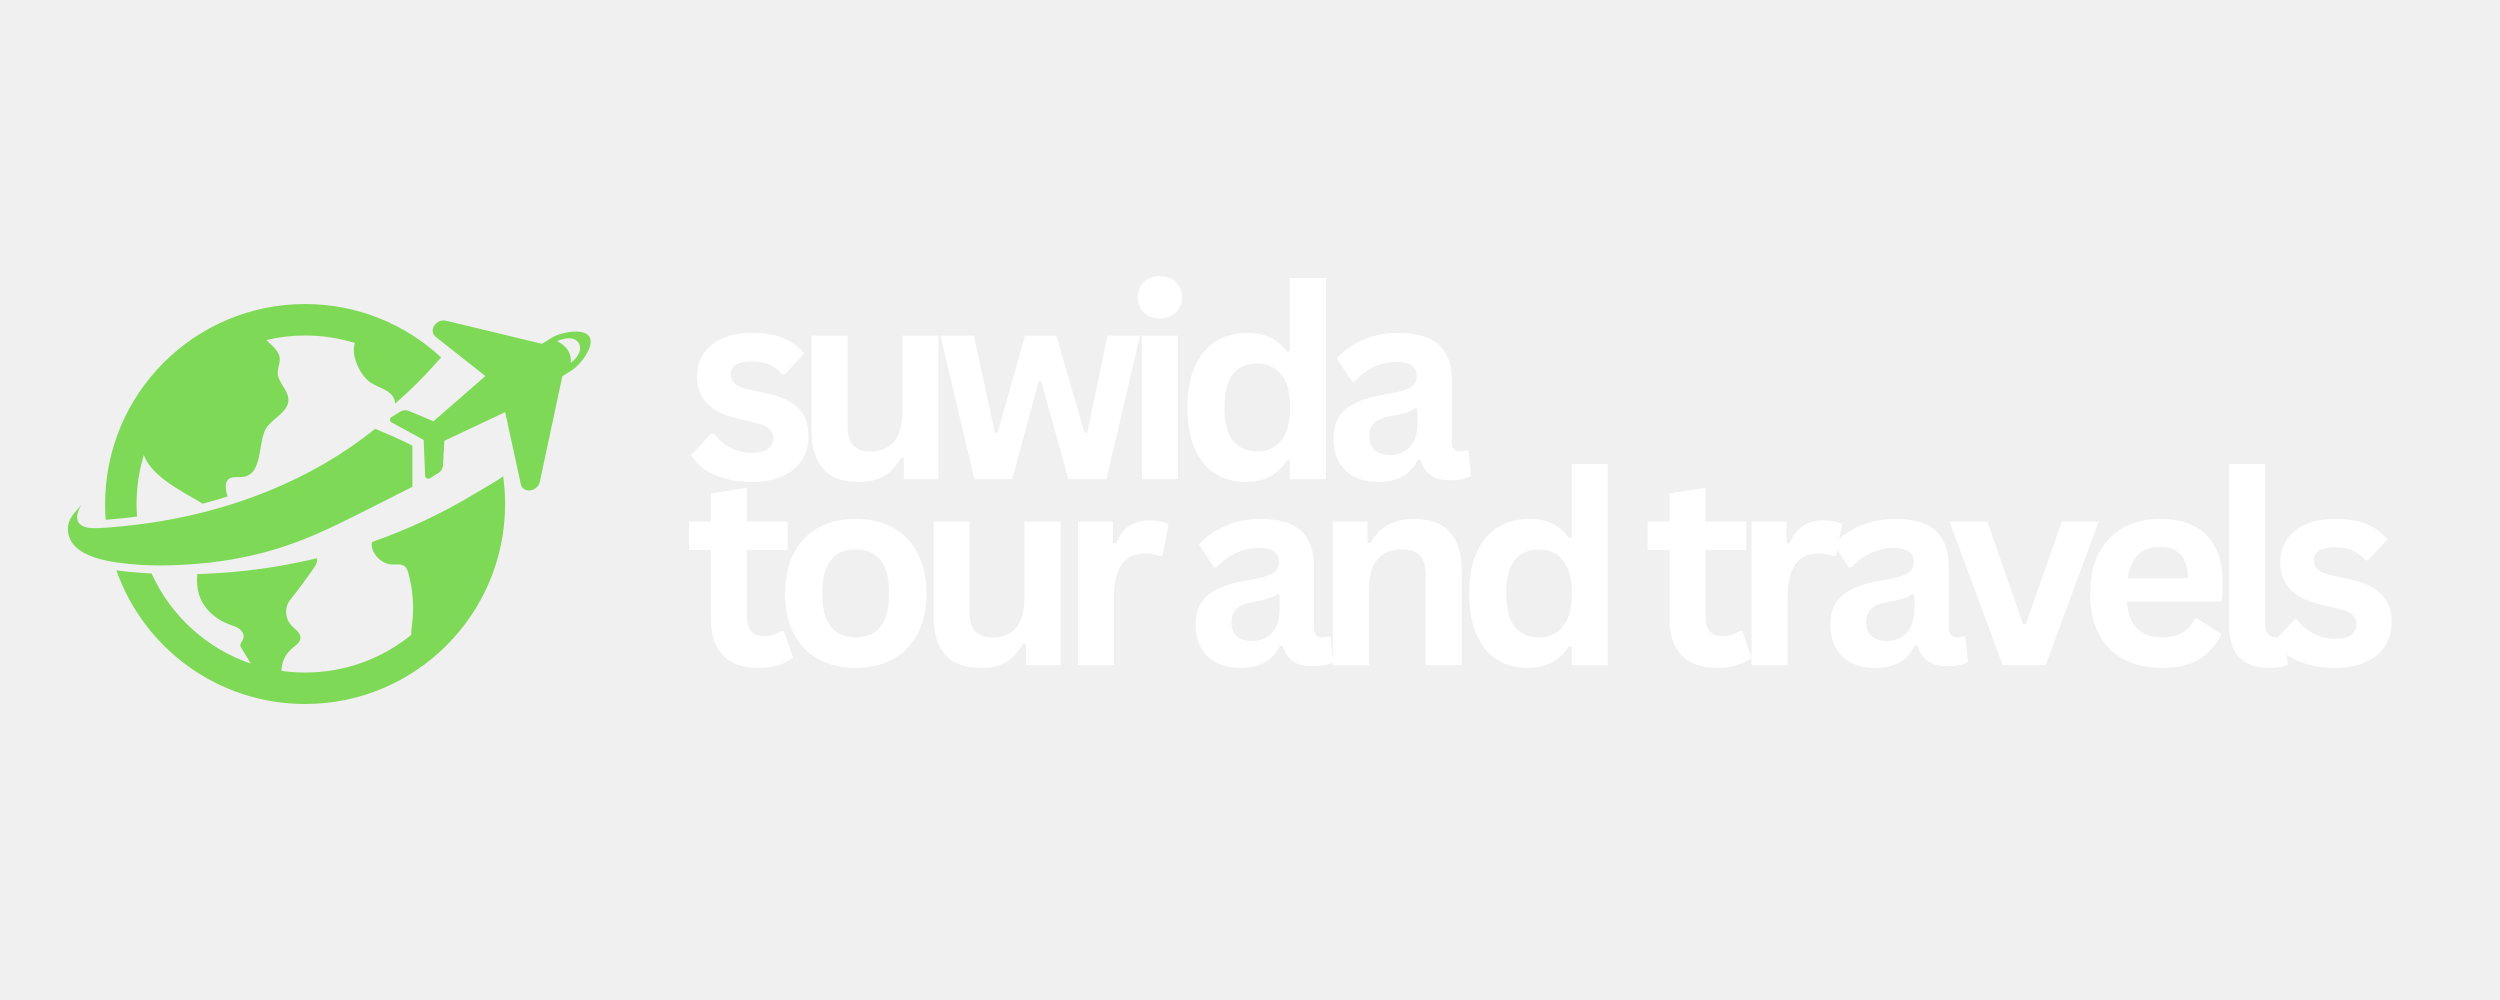
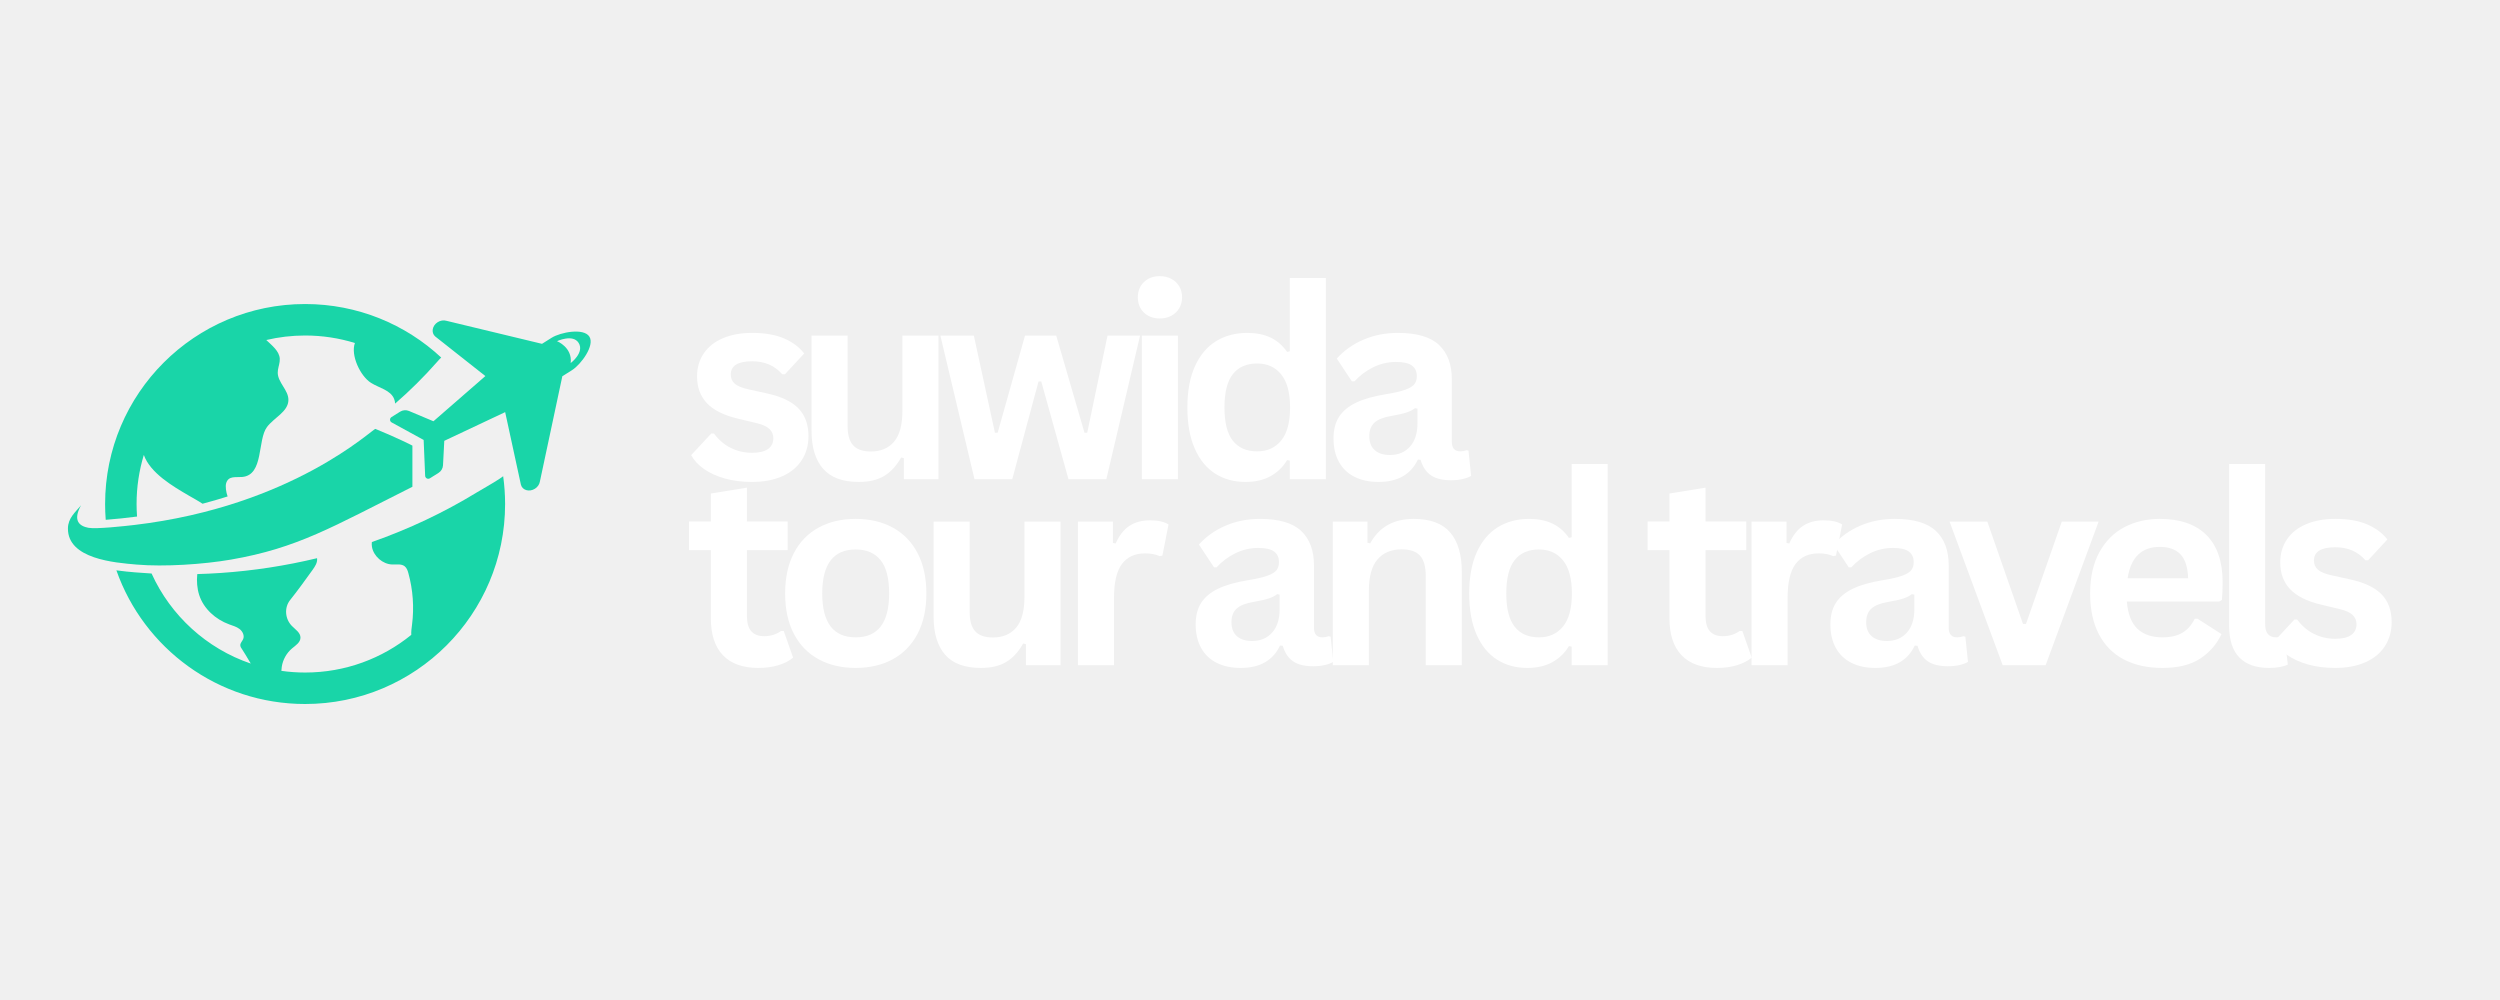
<svg xmlns="http://www.w3.org/2000/svg" width="2500" zoomAndPan="magnify" viewBox="0 0 1874.88 750" height="1000" preserveAspectRatio="xMidYMid meet" version="1.0">
  <defs>
    <g />
-     <clipPath id="be7ebdef10">
+     <clipPath id="29353a9210">
      <path d="M 78 228.008 L 331 228.008 L 331 390 L 78 390 Z M 78 228.008 " clip-rule="nonzero" />
    </clipPath>
-     <clipPath id="5b52c81081">
+     <clipPath id="70766ab55b">
      <path d="M 87 357 L 379 357 L 379 527.988 L 87 527.988 Z M 87 357 " clip-rule="nonzero" />
    </clipPath>
-     <clipPath id="852a34dec3">
+     <clipPath id="ff2cbc3a0c">
      <path d="M 50.621 321 L 310 321 L 310 425 L 50.621 425 Z M 50.621 321 " clip-rule="nonzero" />
    </clipPath>
  </defs>
  <g fill="#ffffff" fill-opacity="1">
    <g transform="translate(513.4515, 359.412)">
      <g>
        <path d="M 50.375 2.047 C 43.02 2.047 36.281 1.188 30.156 -0.531 C 24.039 -2.258 18.816 -4.633 14.484 -7.656 C 10.16 -10.688 6.957 -14.156 4.875 -18.062 L 19.922 -34.266 L 21.969 -34.266 C 25.539 -29.453 29.77 -25.836 34.656 -23.422 C 39.539 -21.016 44.844 -19.812 50.562 -19.812 C 55.844 -19.812 59.816 -20.754 62.484 -22.641 C 65.148 -24.535 66.484 -27.238 66.484 -30.75 C 66.484 -33.488 65.52 -35.785 63.594 -37.641 C 61.676 -39.492 58.57 -40.941 54.281 -41.984 L 40.031 -45.391 C 29.352 -47.93 21.555 -51.82 16.641 -57.062 C 11.734 -62.301 9.281 -68.957 9.281 -77.031 C 9.281 -83.727 10.988 -89.551 14.406 -94.5 C 17.82 -99.445 22.633 -103.223 28.844 -105.828 C 35.062 -108.43 42.301 -109.734 50.562 -109.734 C 60.258 -109.734 68.297 -108.332 74.672 -105.531 C 81.055 -102.727 86.039 -98.988 89.625 -94.312 L 75.172 -78.688 L 73.219 -78.688 C 70.227 -82.07 66.859 -84.547 63.109 -86.109 C 59.367 -87.672 55.188 -88.453 50.562 -88.453 C 39.895 -88.453 34.562 -85.129 34.562 -78.484 C 34.562 -75.691 35.551 -73.414 37.531 -71.656 C 39.52 -69.895 43.02 -68.461 48.031 -67.359 L 61.312 -64.438 C 72.238 -62.094 80.223 -58.332 85.266 -53.156 C 90.316 -47.977 92.844 -41.031 92.844 -32.312 C 92.844 -25.477 91.148 -19.457 87.766 -14.25 C 84.379 -9.039 79.492 -5.02 73.109 -2.188 C 66.734 0.633 59.156 2.047 50.375 2.047 Z M 50.375 2.047 " />
      </g>
    </g>
  </g>
  <g fill="#ffffff" fill-opacity="1">
    <g transform="translate(594.7452, 359.412)">
      <g>
        <path d="M 49.297 2.047 C 37.191 2.047 28.258 -1.254 22.5 -7.859 C 16.738 -14.461 13.859 -23.945 13.859 -36.312 L 13.859 -107.688 L 40.906 -107.688 L 40.906 -39.734 C 40.906 -33.16 42.32 -28.359 45.156 -25.328 C 47.988 -22.305 52.363 -20.797 58.281 -20.797 C 65.77 -20.797 71.594 -23.25 75.75 -28.156 C 79.914 -33.07 82 -40.801 82 -51.344 L 82 -107.688 L 109.047 -107.688 L 109.047 0 L 83.078 0 L 83.078 -15.812 L 81.031 -16.297 C 77.582 -10.117 73.367 -5.516 68.391 -2.484 C 63.41 0.535 57.047 2.047 49.297 2.047 Z M 49.297 2.047 " />
      </g>
    </g>
  </g>
  <g fill="#ffffff" fill-opacity="1">
    <g transform="translate(701.325, 359.412)">
      <g>
        <path d="M 57.797 0 L 29.484 0 L 3.906 -107.688 L 29 -107.688 L 44.812 -34.859 L 46.859 -34.859 L 67.359 -107.688 L 90.797 -107.688 L 111.984 -34.859 L 114.031 -34.859 L 129.25 -107.688 L 153.656 -107.688 L 128.375 0 L 99.969 0 L 79.562 -73.312 L 77.516 -73.312 Z M 57.797 0 " />
      </g>
    </g>
  </g>
  <g fill="#ffffff" fill-opacity="1">
    <g transform="translate(840.8058, 359.412)">
      <g>
        <path d="M 29 -120.562 C 24.113 -120.562 20.141 -122.039 17.078 -125 C 14.023 -127.969 12.5 -131.797 12.5 -136.484 C 12.5 -141.098 14.023 -144.883 17.078 -147.844 C 20.141 -150.812 24.113 -152.297 29 -152.297 C 32.25 -152.297 35.141 -151.613 37.672 -150.25 C 40.211 -148.883 42.18 -147.008 43.578 -144.625 C 44.984 -142.25 45.688 -139.535 45.688 -136.484 C 45.688 -133.422 44.984 -130.688 43.578 -128.281 C 42.18 -125.875 40.211 -123.984 37.672 -122.609 C 35.141 -121.242 32.25 -120.562 29 -120.562 Z M 15.516 0 L 15.516 -107.688 L 42.562 -107.688 L 42.562 0 Z M 15.516 0 " />
      </g>
    </g>
  </g>
  <g fill="#ffffff" fill-opacity="1">
    <g transform="translate(880.8024, 359.412)">
      <g>
        <path d="M 53.203 2.047 C 44.68 2.047 37.148 -0.016 30.609 -4.141 C 24.066 -8.273 18.941 -14.523 15.234 -22.891 C 11.523 -31.254 9.672 -41.555 9.672 -53.797 C 9.672 -66.098 11.57 -76.426 15.375 -84.781 C 19.188 -93.145 24.457 -99.395 31.188 -103.531 C 37.926 -107.664 45.723 -109.734 54.578 -109.734 C 61.273 -109.734 67.082 -108.578 72 -106.266 C 76.914 -103.953 81.066 -100.359 84.453 -95.484 L 86.5 -95.969 L 86.5 -150.922 L 113.531 -150.922 L 113.531 0 L 86.5 0 L 86.5 -13.953 L 84.453 -14.344 C 81.453 -9.27 77.348 -5.27 72.141 -2.344 C 66.93 0.582 60.617 2.047 53.203 2.047 Z M 62 -20.891 C 69.613 -20.891 75.629 -23.609 80.047 -29.047 C 84.473 -34.484 86.688 -42.734 86.688 -53.797 C 86.688 -64.859 84.473 -73.125 80.047 -78.594 C 75.629 -84.062 69.613 -86.797 62 -86.797 C 54.051 -86.797 47.977 -84.141 43.781 -78.828 C 39.582 -73.523 37.484 -65.18 37.484 -53.797 C 37.484 -42.473 39.582 -34.156 43.781 -28.844 C 47.977 -23.539 54.051 -20.891 62 -20.891 Z M 62 -20.891 " />
      </g>
    </g>
  </g>
  <g fill="#ffffff" fill-opacity="1">
    <g transform="translate(991.8731, 359.412)">
      <g>
        <path d="M 41.984 2.047 C 35.078 2.047 29.086 0.781 24.016 -1.75 C 18.941 -4.289 15.035 -8.02 12.297 -12.938 C 9.566 -17.852 8.203 -23.758 8.203 -30.656 C 8.203 -37.031 9.566 -42.379 12.297 -46.703 C 15.035 -51.035 19.266 -54.582 24.984 -57.344 C 30.711 -60.113 38.203 -62.25 47.453 -63.75 C 53.891 -64.789 58.785 -65.926 62.141 -67.156 C 65.492 -68.395 67.754 -69.797 68.922 -71.359 C 70.098 -72.922 70.688 -74.906 70.688 -77.312 C 70.688 -80.77 69.477 -83.406 67.062 -85.219 C 64.656 -87.039 60.656 -87.953 55.062 -87.953 C 49.07 -87.953 43.375 -86.617 37.969 -83.953 C 32.57 -81.285 27.891 -77.773 23.922 -73.422 L 21.969 -73.422 L 10.641 -90.5 C 16.109 -96.551 22.781 -101.27 30.656 -104.656 C 38.531 -108.039 47.117 -109.734 56.422 -109.734 C 70.68 -109.734 81 -106.707 87.375 -100.656 C 93.75 -94.602 96.938 -86.008 96.938 -74.875 L 96.938 -28.109 C 96.938 -23.297 99.051 -20.891 103.281 -20.891 C 104.914 -20.891 106.516 -21.18 108.078 -21.766 L 109.438 -21.375 L 111.391 -2.531 C 109.891 -1.562 107.805 -0.766 105.141 -0.141 C 102.473 0.473 99.547 0.781 96.359 0.781 C 89.91 0.781 84.879 -0.453 81.266 -2.922 C 77.66 -5.398 75.078 -9.273 73.516 -14.547 L 71.469 -14.734 C 66.188 -3.547 56.359 2.047 41.984 2.047 Z M 50.562 -18.156 C 56.812 -18.156 61.805 -20.254 65.547 -24.453 C 69.297 -28.648 71.172 -34.492 71.172 -41.984 L 71.172 -52.906 L 69.312 -53.297 C 67.688 -51.992 65.555 -50.906 62.922 -50.031 C 60.285 -49.156 56.492 -48.297 51.547 -47.453 C 45.691 -46.473 41.477 -44.797 38.906 -42.422 C 36.332 -40.047 35.047 -36.676 35.047 -32.312 C 35.047 -27.688 36.41 -24.172 39.141 -21.766 C 41.879 -19.359 45.688 -18.156 50.562 -18.156 Z M 50.562 -18.156 " />
      </g>
    </g>
  </g>
  <g fill="#ffffff" fill-opacity="1">
    <g transform="translate(513.4515, 498.903)">
      <g>
        <path d="M 74.297 -25.672 L 81.328 -5.656 C 78.391 -3.25 74.707 -1.363 70.281 0 C 65.863 1.363 60.852 2.047 55.25 2.047 C 43.602 2.047 34.754 -1.125 28.703 -7.469 C 22.648 -13.812 19.625 -23.035 19.625 -35.141 L 19.625 -86.297 L 3.219 -86.297 L 3.219 -107.781 L 19.625 -107.781 L 19.625 -128.766 L 46.672 -133.156 L 46.672 -107.781 L 77.219 -107.781 L 77.219 -86.297 L 46.672 -86.297 L 46.672 -37.094 C 46.672 -31.758 47.773 -27.867 49.984 -25.422 C 52.191 -22.984 55.414 -21.766 59.656 -21.766 C 64.469 -21.766 68.664 -23.066 72.25 -25.672 Z M 74.297 -25.672 " />
      </g>
    </g>
  </g>
  <g fill="#ffffff" fill-opacity="1">
    <g transform="translate(579.1246, 498.903)">
      <g>
        <path d="M 62.578 2.047 C 52.035 2.047 42.773 -0.113 34.797 -4.438 C 26.828 -8.77 20.645 -15.117 16.25 -23.484 C 11.863 -31.848 9.672 -41.953 9.672 -53.797 C 9.672 -65.641 11.863 -75.758 16.25 -84.156 C 20.645 -92.551 26.828 -98.91 34.797 -103.234 C 42.773 -107.566 52.035 -109.734 62.578 -109.734 C 73.117 -109.734 82.375 -107.566 90.344 -103.234 C 98.32 -98.91 104.523 -92.551 108.953 -84.156 C 113.379 -75.758 115.594 -65.641 115.594 -53.797 C 115.594 -41.953 113.379 -31.848 108.953 -23.484 C 104.523 -15.117 98.32 -8.77 90.344 -4.438 C 82.375 -0.113 73.117 2.047 62.578 2.047 Z M 62.578 -20.891 C 79.305 -20.891 87.672 -31.859 87.672 -53.797 C 87.672 -65.18 85.52 -73.523 81.219 -78.828 C 76.926 -84.141 70.711 -86.797 62.578 -86.797 C 45.848 -86.797 37.484 -75.797 37.484 -53.797 C 37.484 -31.859 45.848 -20.891 62.578 -20.891 Z M 62.578 -20.891 " />
      </g>
    </g>
  </g>
  <g fill="#ffffff" fill-opacity="1">
    <g transform="translate(686.2901, 498.903)">
      <g>
        <path d="M 49.297 2.047 C 37.191 2.047 28.258 -1.254 22.5 -7.859 C 16.738 -14.461 13.859 -23.945 13.859 -36.312 L 13.859 -107.688 L 40.906 -107.688 L 40.906 -39.734 C 40.906 -33.16 42.32 -28.359 45.156 -25.328 C 47.988 -22.305 52.363 -20.797 58.281 -20.797 C 65.77 -20.797 71.594 -23.25 75.75 -28.156 C 79.914 -33.07 82 -40.801 82 -51.344 L 82 -107.688 L 109.047 -107.688 L 109.047 0 L 83.078 0 L 83.078 -15.812 L 81.031 -16.297 C 77.582 -10.117 73.367 -5.516 68.391 -2.484 C 63.41 0.535 57.047 2.047 49.297 2.047 Z M 49.297 2.047 " />
      </g>
    </g>
  </g>
  <g fill="#ffffff" fill-opacity="1">
    <g transform="translate(792.8698, 498.903)">
      <g>
        <path d="M 15.516 0 L 15.516 -107.688 L 41.781 -107.688 L 41.781 -91.672 L 43.828 -91.281 C 46.43 -97.27 49.848 -101.66 54.078 -104.453 C 58.316 -107.254 63.461 -108.656 69.516 -108.656 C 75.629 -108.656 80.281 -107.613 83.469 -105.531 L 78.875 -82.203 L 76.828 -81.812 C 75.078 -82.531 73.383 -83.051 71.75 -83.375 C 70.125 -83.695 68.141 -83.859 65.797 -83.859 C 58.242 -83.859 52.484 -81.207 48.516 -75.906 C 44.547 -70.602 42.562 -62.094 42.562 -50.375 L 42.562 0 Z M 15.516 0 " />
      </g>
    </g>
  </g>
  <g fill="#ffffff" fill-opacity="1">
    <g transform="translate(859.324, 498.903)">
      <g />
    </g>
  </g>
  <g fill="#ffffff" fill-opacity="1">
    <g transform="translate(888.4837, 498.903)">
      <g>
        <path d="M 41.984 2.047 C 35.078 2.047 29.086 0.781 24.016 -1.75 C 18.941 -4.289 15.035 -8.02 12.297 -12.938 C 9.566 -17.852 8.203 -23.758 8.203 -30.656 C 8.203 -37.031 9.566 -42.379 12.297 -46.703 C 15.035 -51.035 19.266 -54.582 24.984 -57.344 C 30.711 -60.113 38.203 -62.25 47.453 -63.75 C 53.891 -64.789 58.785 -65.926 62.141 -67.156 C 65.492 -68.395 67.754 -69.797 68.922 -71.359 C 70.098 -72.922 70.688 -74.906 70.688 -77.312 C 70.688 -80.77 69.477 -83.406 67.062 -85.219 C 64.656 -87.039 60.656 -87.953 55.062 -87.953 C 49.07 -87.953 43.375 -86.617 37.969 -83.953 C 32.57 -81.285 27.891 -77.773 23.922 -73.422 L 21.969 -73.422 L 10.641 -90.5 C 16.109 -96.551 22.781 -101.27 30.656 -104.656 C 38.531 -108.039 47.117 -109.734 56.422 -109.734 C 70.68 -109.734 81 -106.707 87.375 -100.656 C 93.75 -94.602 96.938 -86.008 96.938 -74.875 L 96.938 -28.109 C 96.938 -23.297 99.051 -20.891 103.281 -20.891 C 104.914 -20.891 106.516 -21.18 108.078 -21.766 L 109.438 -21.375 L 111.391 -2.531 C 109.891 -1.562 107.805 -0.766 105.141 -0.141 C 102.473 0.473 99.547 0.781 96.359 0.781 C 89.91 0.781 84.879 -0.453 81.266 -2.922 C 77.66 -5.398 75.078 -9.273 73.516 -14.547 L 71.469 -14.734 C 66.188 -3.547 56.359 2.047 41.984 2.047 Z M 50.562 -18.156 C 56.812 -18.156 61.805 -20.254 65.547 -24.453 C 69.297 -28.648 71.172 -34.492 71.172 -41.984 L 71.172 -52.906 L 69.312 -53.297 C 67.688 -51.992 65.555 -50.906 62.922 -50.031 C 60.285 -49.156 56.492 -48.297 51.547 -47.453 C 45.691 -46.473 41.477 -44.797 38.906 -42.422 C 36.332 -40.047 35.047 -36.676 35.047 -32.312 C 35.047 -27.688 36.41 -24.172 39.141 -21.766 C 41.879 -19.359 45.688 -18.156 50.562 -18.156 Z M 50.562 -18.156 " />
      </g>
    </g>
  </g>
  <g fill="#ffffff" fill-opacity="1">
    <g transform="translate(984.0314, 498.903)">
      <g>
        <path d="M 15.516 0 L 15.516 -107.688 L 41.484 -107.688 L 41.484 -91.859 L 43.547 -91.375 C 50.242 -103.613 61.109 -109.734 76.141 -109.734 C 88.578 -109.734 97.707 -106.348 103.531 -99.578 C 109.352 -92.805 112.266 -82.945 112.266 -70 L 112.266 0 L 85.234 0 L 85.234 -66.672 C 85.234 -73.836 83.801 -79 80.938 -82.156 C 78.07 -85.312 73.484 -86.891 67.172 -86.891 C 59.422 -86.891 53.379 -84.383 49.047 -79.375 C 44.723 -74.363 42.562 -66.488 42.562 -55.75 L 42.562 0 Z M 15.516 0 " />
      </g>
    </g>
  </g>
  <g fill="#ffffff" fill-opacity="1">
    <g transform="translate(1092.173, 498.903)">
      <g>
        <path d="M 53.203 2.047 C 44.68 2.047 37.148 -0.016 30.609 -4.141 C 24.066 -8.273 18.941 -14.523 15.234 -22.891 C 11.523 -31.254 9.672 -41.555 9.672 -53.797 C 9.672 -66.098 11.57 -76.426 15.375 -84.781 C 19.188 -93.145 24.457 -99.395 31.188 -103.531 C 37.926 -107.664 45.723 -109.734 54.578 -109.734 C 61.273 -109.734 67.082 -108.578 72 -106.266 C 76.914 -103.953 81.066 -100.359 84.453 -95.484 L 86.5 -95.969 L 86.5 -150.922 L 113.531 -150.922 L 113.531 0 L 86.5 0 L 86.5 -13.953 L 84.453 -14.344 C 81.453 -9.27 77.348 -5.27 72.141 -2.344 C 66.93 0.582 60.617 2.047 53.203 2.047 Z M 62 -20.891 C 69.613 -20.891 75.629 -23.609 80.047 -29.047 C 84.473 -34.484 86.688 -42.734 86.688 -53.797 C 86.688 -64.859 84.473 -73.125 80.047 -78.594 C 75.629 -84.062 69.613 -86.797 62 -86.797 C 54.051 -86.797 47.977 -84.141 43.781 -78.828 C 39.582 -73.523 37.484 -65.18 37.484 -53.797 C 37.484 -42.473 39.582 -34.156 43.781 -28.844 C 47.977 -23.539 54.051 -20.891 62 -20.891 Z M 62 -20.891 " />
      </g>
    </g>
  </g>
  <g fill="#ffffff" fill-opacity="1">
    <g transform="translate(1203.244, 498.903)">
      <g />
    </g>
  </g>
  <g fill="#ffffff" fill-opacity="1">
    <g transform="translate(1232.404, 498.903)">
      <g>
        <path d="M 74.297 -25.672 L 81.328 -5.656 C 78.391 -3.25 74.707 -1.363 70.281 0 C 65.863 1.363 60.852 2.047 55.25 2.047 C 43.602 2.047 34.754 -1.125 28.703 -7.469 C 22.648 -13.812 19.625 -23.035 19.625 -35.141 L 19.625 -86.297 L 3.219 -86.297 L 3.219 -107.781 L 19.625 -107.781 L 19.625 -128.766 L 46.672 -133.156 L 46.672 -107.781 L 77.219 -107.781 L 77.219 -86.297 L 46.672 -86.297 L 46.672 -37.094 C 46.672 -31.758 47.773 -27.867 49.984 -25.422 C 52.191 -22.984 55.414 -21.766 59.656 -21.766 C 64.469 -21.766 68.664 -23.066 72.25 -25.672 Z M 74.297 -25.672 " />
      </g>
    </g>
  </g>
  <g fill="#ffffff" fill-opacity="1">
    <g transform="translate(1298.077, 498.903)">
      <g>
        <path d="M 15.516 0 L 15.516 -107.688 L 41.781 -107.688 L 41.781 -91.672 L 43.828 -91.281 C 46.43 -97.27 49.848 -101.66 54.078 -104.453 C 58.316 -107.254 63.461 -108.656 69.516 -108.656 C 75.629 -108.656 80.281 -107.613 83.469 -105.531 L 78.875 -82.203 L 76.828 -81.812 C 75.078 -82.531 73.383 -83.051 71.75 -83.375 C 70.125 -83.695 68.141 -83.859 65.797 -83.859 C 58.242 -83.859 52.484 -81.207 48.516 -75.906 C 44.547 -70.602 42.562 -62.094 42.562 -50.375 L 42.562 0 Z M 15.516 0 " />
      </g>
    </g>
  </g>
  <g fill="#ffffff" fill-opacity="1">
    <g transform="translate(1364.531, 498.903)">
      <g>
        <path d="M 41.984 2.047 C 35.078 2.047 29.086 0.781 24.016 -1.75 C 18.941 -4.289 15.035 -8.02 12.297 -12.938 C 9.566 -17.852 8.203 -23.758 8.203 -30.656 C 8.203 -37.031 9.566 -42.379 12.297 -46.703 C 15.035 -51.035 19.266 -54.582 24.984 -57.344 C 30.711 -60.113 38.203 -62.25 47.453 -63.75 C 53.891 -64.789 58.785 -65.926 62.141 -67.156 C 65.492 -68.395 67.754 -69.797 68.922 -71.359 C 70.098 -72.922 70.688 -74.906 70.688 -77.312 C 70.688 -80.77 69.477 -83.406 67.062 -85.219 C 64.656 -87.039 60.656 -87.953 55.062 -87.953 C 49.07 -87.953 43.375 -86.617 37.969 -83.953 C 32.57 -81.285 27.891 -77.773 23.922 -73.422 L 21.969 -73.422 L 10.641 -90.5 C 16.109 -96.551 22.781 -101.27 30.656 -104.656 C 38.531 -108.039 47.117 -109.734 56.422 -109.734 C 70.68 -109.734 81 -106.707 87.375 -100.656 C 93.75 -94.602 96.938 -86.008 96.938 -74.875 L 96.938 -28.109 C 96.938 -23.297 99.051 -20.891 103.281 -20.891 C 104.914 -20.891 106.516 -21.18 108.078 -21.766 L 109.438 -21.375 L 111.391 -2.531 C 109.891 -1.562 107.805 -0.766 105.141 -0.141 C 102.473 0.473 99.547 0.781 96.359 0.781 C 89.91 0.781 84.879 -0.453 81.266 -2.922 C 77.66 -5.398 75.078 -9.273 73.516 -14.547 L 71.469 -14.734 C 66.188 -3.547 56.359 2.047 41.984 2.047 Z M 50.562 -18.156 C 56.812 -18.156 61.805 -20.254 65.547 -24.453 C 69.297 -28.648 71.172 -34.492 71.172 -41.984 L 71.172 -52.906 L 69.312 -53.297 C 67.688 -51.992 65.555 -50.906 62.922 -50.031 C 60.285 -49.156 56.492 -48.297 51.547 -47.453 C 45.691 -46.473 41.477 -44.797 38.906 -42.422 C 36.332 -40.047 35.047 -36.676 35.047 -32.312 C 35.047 -27.688 36.41 -24.172 39.141 -21.766 C 41.879 -19.359 45.688 -18.156 50.562 -18.156 Z M 50.562 -18.156 " />
      </g>
    </g>
  </g>
  <g fill="#ffffff" fill-opacity="1">
    <g transform="translate(1460.079, 498.903)">
      <g>
        <path d="M 74.094 0 L 41.875 0 L 2.047 -107.688 L 30.359 -107.688 L 57.109 -30.953 L 59.359 -30.953 L 86.203 -107.688 L 113.828 -107.688 Z M 74.094 0 " />
      </g>
    </g>
  </g>
  <g fill="#ffffff" fill-opacity="1">
    <g transform="translate(1557.872, 498.903)">
      <g>
        <path d="M 106.406 -47.734 L 37.203 -47.734 C 37.973 -38.367 40.633 -31.551 45.188 -27.281 C 49.75 -23.02 55.969 -20.891 63.844 -20.891 C 70.031 -20.891 75.039 -22.047 78.875 -24.359 C 82.719 -26.672 85.812 -30.172 88.156 -34.859 L 90.203 -34.859 L 108.172 -23.328 C 104.648 -15.785 99.344 -9.672 92.25 -4.984 C 85.156 -0.297 75.688 2.047 63.844 2.047 C 52.719 2.047 43.102 -0.066 35 -4.297 C 26.895 -8.523 20.645 -14.82 16.25 -23.188 C 11.863 -31.551 9.672 -41.754 9.672 -53.797 C 9.672 -66.023 11.977 -76.336 16.594 -84.734 C 21.219 -93.129 27.469 -99.395 35.344 -103.531 C 43.219 -107.664 52.066 -109.734 61.891 -109.734 C 77.117 -109.734 88.785 -105.695 96.891 -97.625 C 104.992 -89.551 109.047 -77.707 109.047 -62.094 C 109.047 -56.426 108.852 -52.031 108.469 -48.906 Z M 83.172 -65.219 C 82.91 -73.414 81.004 -79.383 77.453 -83.125 C 73.91 -86.863 68.723 -88.734 61.891 -88.734 C 48.223 -88.734 40.188 -80.895 37.781 -65.219 Z M 83.172 -65.219 " />
      </g>
    </g>
  </g>
  <g fill="#ffffff" fill-opacity="1">
    <g transform="translate(1656.934, 498.903)">
      <g>
        <path d="M 44.719 2.047 C 35.02 2.047 27.613 -0.57 22.5 -5.812 C 17.395 -11.051 14.844 -19.004 14.844 -29.672 L 14.844 -150.922 L 41.875 -150.922 L 41.875 -30.75 C 41.875 -24.176 44.609 -20.891 50.078 -20.891 C 51.641 -20.891 53.301 -21.148 55.062 -21.672 L 56.422 -21.281 L 58.875 -0.484 C 57.375 0.297 55.383 0.91 52.906 1.359 C 50.438 1.816 47.707 2.047 44.719 2.047 Z M 44.719 2.047 " />
      </g>
    </g>
  </g>
  <g fill="#ffffff" fill-opacity="1">
    <g transform="translate(1700.836, 498.903)">
      <g>
        <path d="M 50.375 2.047 C 43.02 2.047 36.281 1.188 30.156 -0.531 C 24.039 -2.258 18.816 -4.633 14.484 -7.656 C 10.16 -10.688 6.957 -14.156 4.875 -18.062 L 19.922 -34.266 L 21.969 -34.266 C 25.539 -29.453 29.77 -25.836 34.656 -23.422 C 39.539 -21.016 44.844 -19.812 50.562 -19.812 C 55.844 -19.812 59.816 -20.754 62.484 -22.641 C 65.148 -24.535 66.484 -27.238 66.484 -30.75 C 66.484 -33.488 65.52 -35.785 63.594 -37.641 C 61.676 -39.492 58.57 -40.941 54.281 -41.984 L 40.031 -45.391 C 29.352 -47.93 21.555 -51.82 16.641 -57.062 C 11.734 -62.301 9.281 -68.957 9.281 -77.031 C 9.281 -83.727 10.988 -89.551 14.406 -94.5 C 17.82 -99.445 22.633 -103.223 28.844 -105.828 C 35.062 -108.43 42.301 -109.734 50.562 -109.734 C 60.258 -109.734 68.297 -108.332 74.672 -105.531 C 81.055 -102.727 86.039 -98.988 89.625 -94.312 L 75.172 -78.688 L 73.219 -78.688 C 70.227 -82.07 66.859 -84.547 63.109 -86.109 C 59.367 -87.672 55.188 -88.453 50.562 -88.453 C 39.895 -88.453 34.562 -85.129 34.562 -78.484 C 34.562 -75.691 35.551 -73.414 37.531 -71.656 C 39.52 -69.895 43.02 -68.461 48.031 -67.359 L 61.312 -64.438 C 72.238 -62.094 80.223 -58.332 85.266 -53.156 C 90.316 -47.977 92.844 -41.031 92.844 -32.312 C 92.844 -25.477 91.148 -19.457 87.766 -14.25 C 84.379 -9.039 79.492 -5.02 73.109 -2.188 C 66.734 0.633 59.156 2.047 50.375 2.047 Z M 50.375 2.047 " />
      </g>
    </g>
  </g>
-   <g clip-path="url(#be7ebdef10)">
-     <path fill="#7ed957" d="M 102.727 387.406 C 102.496 384.301 102.375 381.164 102.375 378 C 102.375 365.199 104.277 352.859 107.812 341.211 C 112.656 354.84 129.668 364.754 141.5 371.668 C 144.957 373.695 148.523 375.586 151.844 377.801 C 158.191 376.141 164.461 374.312 170.652 372.344 C 169.438 369.008 168.871 364.66 169.562 362.371 C 171.297 356.668 176.617 358.16 181.594 357.73 C 197.914 356.316 192.891 330.051 200.16 320.293 C 205.477 313.148 216.203 308.812 216.25 299.914 C 216.281 292.539 208.383 286.992 208.242 279.613 C 208.227 278.879 208.289 278.141 208.41 277.402 C 208.844 274.574 209.965 271.793 209.766 268.949 C 209.348 263.234 204.031 259.207 199.652 255.012 C 208.996 252.812 218.738 251.629 228.758 251.629 C 241.762 251.629 254.316 253.598 266.117 257.254 C 262.797 266.383 270.082 281.996 278.184 287.129 C 284.266 290.988 292.812 292.492 295.531 299.164 C 296.008 300.348 296.223 301.531 296.27 302.699 C 307.367 293.078 317.816 282.734 327.543 271.684 C 328.957 270.086 329.957 268.949 330.848 268.148 C 304.078 243.254 268.207 228.023 228.758 228.023 C 145.926 228.023 78.77 295.184 78.77 378.016 C 78.77 382.012 78.922 385.961 79.23 389.863 C 87.145 389.25 94.965 388.434 102.727 387.406 Z M 102.727 387.406 " fill-opacity="1" fill-rule="nonzero" />
+   <g clip-path="url(#29353a9210)">
+     <path fill="#19d5a8" d="M 102.727 387.406 C 102.496 384.301 102.375 381.164 102.375 378 C 102.375 365.199 104.277 352.859 107.812 341.211 C 112.656 354.84 129.668 364.754 141.5 371.668 C 144.957 373.695 148.523 375.586 151.844 377.801 C 158.191 376.141 164.461 374.312 170.652 372.344 C 169.438 369.008 168.871 364.66 169.562 362.371 C 171.297 356.668 176.617 358.16 181.594 357.73 C 197.914 356.316 192.891 330.051 200.16 320.293 C 205.477 313.148 216.203 308.812 216.25 299.914 C 216.281 292.539 208.383 286.992 208.242 279.613 C 208.227 278.879 208.289 278.141 208.41 277.402 C 208.844 274.574 209.965 271.793 209.766 268.949 C 209.348 263.234 204.031 259.207 199.652 255.012 C 208.996 252.812 218.738 251.629 228.758 251.629 C 241.762 251.629 254.316 253.598 266.117 257.254 C 262.797 266.383 270.082 281.996 278.184 287.129 C 284.266 290.988 292.812 292.492 295.531 299.164 C 296.008 300.348 296.223 301.531 296.27 302.699 C 307.367 293.078 317.816 282.734 327.543 271.684 C 328.957 270.086 329.957 268.949 330.848 268.148 C 304.078 243.254 268.207 228.023 228.758 228.023 C 145.926 228.023 78.77 295.184 78.77 378.016 C 78.77 382.012 78.922 385.961 79.23 389.863 C 87.145 389.25 94.965 388.434 102.727 387.406 Z M 102.727 387.406 " fill-opacity="1" fill-rule="nonzero" />
  </g>
-   <g clip-path="url(#5b52c81081)">
-     <path fill="#7ed957" d="M 359.648 368.086 C 358.57 368.703 357.789 369.164 357.434 369.379 C 332.816 384.422 306.43 396.871 278.844 406.523 C 278.703 407.766 278.688 408.996 278.918 410.227 C 280.164 417.203 287.004 423.152 294.07 423.367 C 297.332 423.473 301.02 422.703 303.539 424.781 C 305.059 426.039 305.723 428.039 306.242 429.941 C 309.672 442.406 310.609 455.547 308.98 468.363 C 308.656 470.945 308.242 473.574 308.395 476.156 C 286.664 493.812 258.957 504.402 228.773 504.402 C 222.734 504.402 216.789 503.969 210.977 503.141 C 211.039 502.078 211.133 501.035 211.285 499.988 C 212.102 494.719 214.867 489.785 218.938 486.344 C 221.645 484.07 225.207 481.855 225.301 478.32 C 225.395 474.523 221.461 472.145 218.816 469.422 C 213.652 464.121 213.039 455.684 217.508 450.059 C 223.332 442.746 228.867 435.09 234.352 427.438 C 236.211 424.84 238.18 421.891 237.734 418.727 C 237.734 418.695 237.719 418.68 237.719 418.648 C 214.098 424.332 189.863 428.066 165.336 429.727 C 159.48 430.129 153.672 430.391 147.895 430.559 C 147.34 435.891 147.77 441.348 149.309 446.172 C 152.609 456.547 161.586 464.52 171.805 468.27 C 174.496 469.254 177.352 470.008 179.613 471.758 C 181.887 473.512 183.422 476.629 182.332 479.273 C 181.688 480.855 180.18 482.148 180.164 483.855 C 180.148 485.035 180.871 486.082 181.547 487.035 C 182.809 488.785 185.191 492.98 188.02 497.684 C 154.887 486.406 127.945 461.723 113.621 430.129 C 109.672 429.914 105.738 429.652 101.852 429.312 L 101.281 429.266 C 97.316 428.93 92.445 428.5 87.234 427.762 C 107.754 486.145 163.367 528.004 228.773 528.004 C 311.605 528.004 378.766 460.848 378.766 378.016 C 378.766 370.945 378.258 363.984 377.32 357.176 C 373.895 359.758 368.344 363.062 359.648 368.086 Z M 359.648 368.086 " fill-opacity="1" fill-rule="nonzero" />
+   <g clip-path="url(#70766ab55b)">
+     <path fill="#19d5a8" d="M 359.648 368.086 C 358.57 368.703 357.789 369.164 357.434 369.379 C 332.816 384.422 306.43 396.871 278.844 406.523 C 278.703 407.766 278.688 408.996 278.918 410.227 C 280.164 417.203 287.004 423.152 294.07 423.367 C 297.332 423.473 301.02 422.703 303.539 424.781 C 305.059 426.039 305.723 428.039 306.242 429.941 C 309.672 442.406 310.609 455.547 308.98 468.363 C 308.656 470.945 308.242 473.574 308.395 476.156 C 286.664 493.812 258.957 504.402 228.773 504.402 C 222.734 504.402 216.789 503.969 210.977 503.141 C 211.039 502.078 211.133 501.035 211.285 499.988 C 212.102 494.719 214.867 489.785 218.938 486.344 C 221.645 484.07 225.207 481.855 225.301 478.32 C 225.395 474.523 221.461 472.145 218.816 469.422 C 213.652 464.121 213.039 455.684 217.508 450.059 C 223.332 442.746 228.867 435.09 234.352 427.438 C 236.211 424.84 238.18 421.891 237.734 418.727 C 237.734 418.695 237.719 418.68 237.719 418.648 C 214.098 424.332 189.863 428.066 165.336 429.727 C 159.48 430.129 153.672 430.391 147.895 430.559 C 147.34 435.891 147.77 441.348 149.309 446.172 C 152.609 456.547 161.586 464.52 171.805 468.27 C 174.496 469.254 177.352 470.008 179.613 471.758 C 181.887 473.512 183.422 476.629 182.332 479.273 C 181.688 480.855 180.18 482.148 180.164 483.855 C 180.148 485.035 180.871 486.082 181.547 487.035 C 182.809 488.785 185.191 492.98 188.02 497.684 C 154.887 486.406 127.945 461.723 113.621 430.129 C 109.672 429.914 105.738 429.652 101.852 429.312 L 101.281 429.266 C 97.316 428.93 92.445 428.5 87.234 427.762 C 107.754 486.145 163.367 528.004 228.773 528.004 C 311.605 528.004 378.766 460.848 378.766 378.016 C 378.766 370.945 378.258 363.984 377.32 357.176 C 373.895 359.758 368.344 363.062 359.648 368.086 Z M 359.648 368.086 " fill-opacity="1" fill-rule="nonzero" />
  </g>
-   <g clip-path="url(#852a34dec3)">
-     <path fill="#7ed957" d="M 281.516 321.691 C 279.918 321.047 219.984 379.629 100.59 393.738 C 93.551 394.566 72.113 396.918 66.305 395.855 C 59.711 394.66 54.211 390.648 60.727 378.969 C 56.301 384.285 50.953 388.605 50.891 396.305 C 50.676 419.23 85.93 422.012 102.359 423.426 C 123.152 425.227 152.535 423.258 173.098 419.707 C 223.211 411.039 249.09 395.258 309.242 365.09 C 309.242 365.09 309.254 347.496 309.242 334.203 C 309.211 334.172 297.867 328.348 281.516 321.691 Z M 281.516 321.691 " fill-opacity="1" fill-rule="nonzero" />
+   <g clip-path="url(#ff2cbc3a0c)">
+     <path fill="#19d5a8" d="M 281.516 321.691 C 279.918 321.047 219.984 379.629 100.59 393.738 C 93.551 394.566 72.113 396.918 66.305 395.855 C 59.711 394.66 54.211 390.648 60.727 378.969 C 56.301 384.285 50.953 388.605 50.891 396.305 C 50.676 419.23 85.93 422.012 102.359 423.426 C 123.152 425.227 152.535 423.258 173.098 419.707 C 223.211 411.039 249.09 395.258 309.242 365.09 C 309.242 365.09 309.254 347.496 309.242 334.203 C 309.211 334.172 297.867 328.348 281.516 321.691 Z M 281.516 321.691 " fill-opacity="1" fill-rule="nonzero" />
  </g>
-   <path fill="#7ed957" d="M 441.988 252.492 C 437.793 245.805 420.367 249.125 413.68 253.32 L 406.441 257.871 L 334.676 240.582 C 332.613 239.98 330.234 240.363 328.234 241.609 C 324.039 244.238 323.117 249.57 326.375 252.367 L 363.965 282.043 L 325.023 315.945 L 306.645 308.215 C 304.477 307.309 302.016 307.508 300.035 308.754 L 293.566 312.809 C 292.043 313.762 292.121 315.992 293.703 316.836 L 317.676 329.961 L 318.801 356.855 C 318.875 358.637 320.859 359.68 322.363 358.727 L 328.836 354.672 C 330.816 353.426 332.078 351.289 332.199 348.953 L 333.152 330.621 L 378.812 309.09 L 390.629 363.555 C 391.719 367.703 396.914 369.195 401.109 366.566 C 403.105 365.32 404.492 363.34 404.844 361.219 L 421.688 282.18 L 428.926 277.633 C 435.609 273.438 446.184 259.176 441.988 252.492 Z M 427.957 272.301 C 429.371 260.527 417.707 255.871 417.707 255.871 C 417.707 255.871 429.617 250.293 433.918 257.176 C 438.453 264.43 427.957 272.301 427.957 272.301 Z M 427.957 272.301 " fill-opacity="1" fill-rule="nonzero" />
+   <path fill="#19d5a8" d="M 441.988 252.492 C 437.793 245.805 420.367 249.125 413.68 253.32 L 406.441 257.871 L 334.676 240.582 C 332.613 239.98 330.234 240.363 328.234 241.609 C 324.039 244.238 323.117 249.57 326.375 252.367 L 363.965 282.043 L 325.023 315.945 L 306.645 308.215 C 304.477 307.309 302.016 307.508 300.035 308.754 L 293.566 312.809 C 292.043 313.762 292.121 315.992 293.703 316.836 L 317.676 329.961 L 318.801 356.855 C 318.875 358.637 320.859 359.68 322.363 358.727 L 328.836 354.672 C 330.816 353.426 332.078 351.289 332.199 348.953 L 333.152 330.621 L 378.812 309.09 L 390.629 363.555 C 391.719 367.703 396.914 369.195 401.109 366.566 C 403.105 365.32 404.492 363.34 404.844 361.219 L 421.688 282.18 L 428.926 277.633 C 435.609 273.438 446.184 259.176 441.988 252.492 Z M 427.957 272.301 C 429.371 260.527 417.707 255.871 417.707 255.871 C 417.707 255.871 429.617 250.293 433.918 257.176 C 438.453 264.43 427.957 272.301 427.957 272.301 Z M 427.957 272.301 " fill-opacity="1" fill-rule="nonzero" />
</svg>
